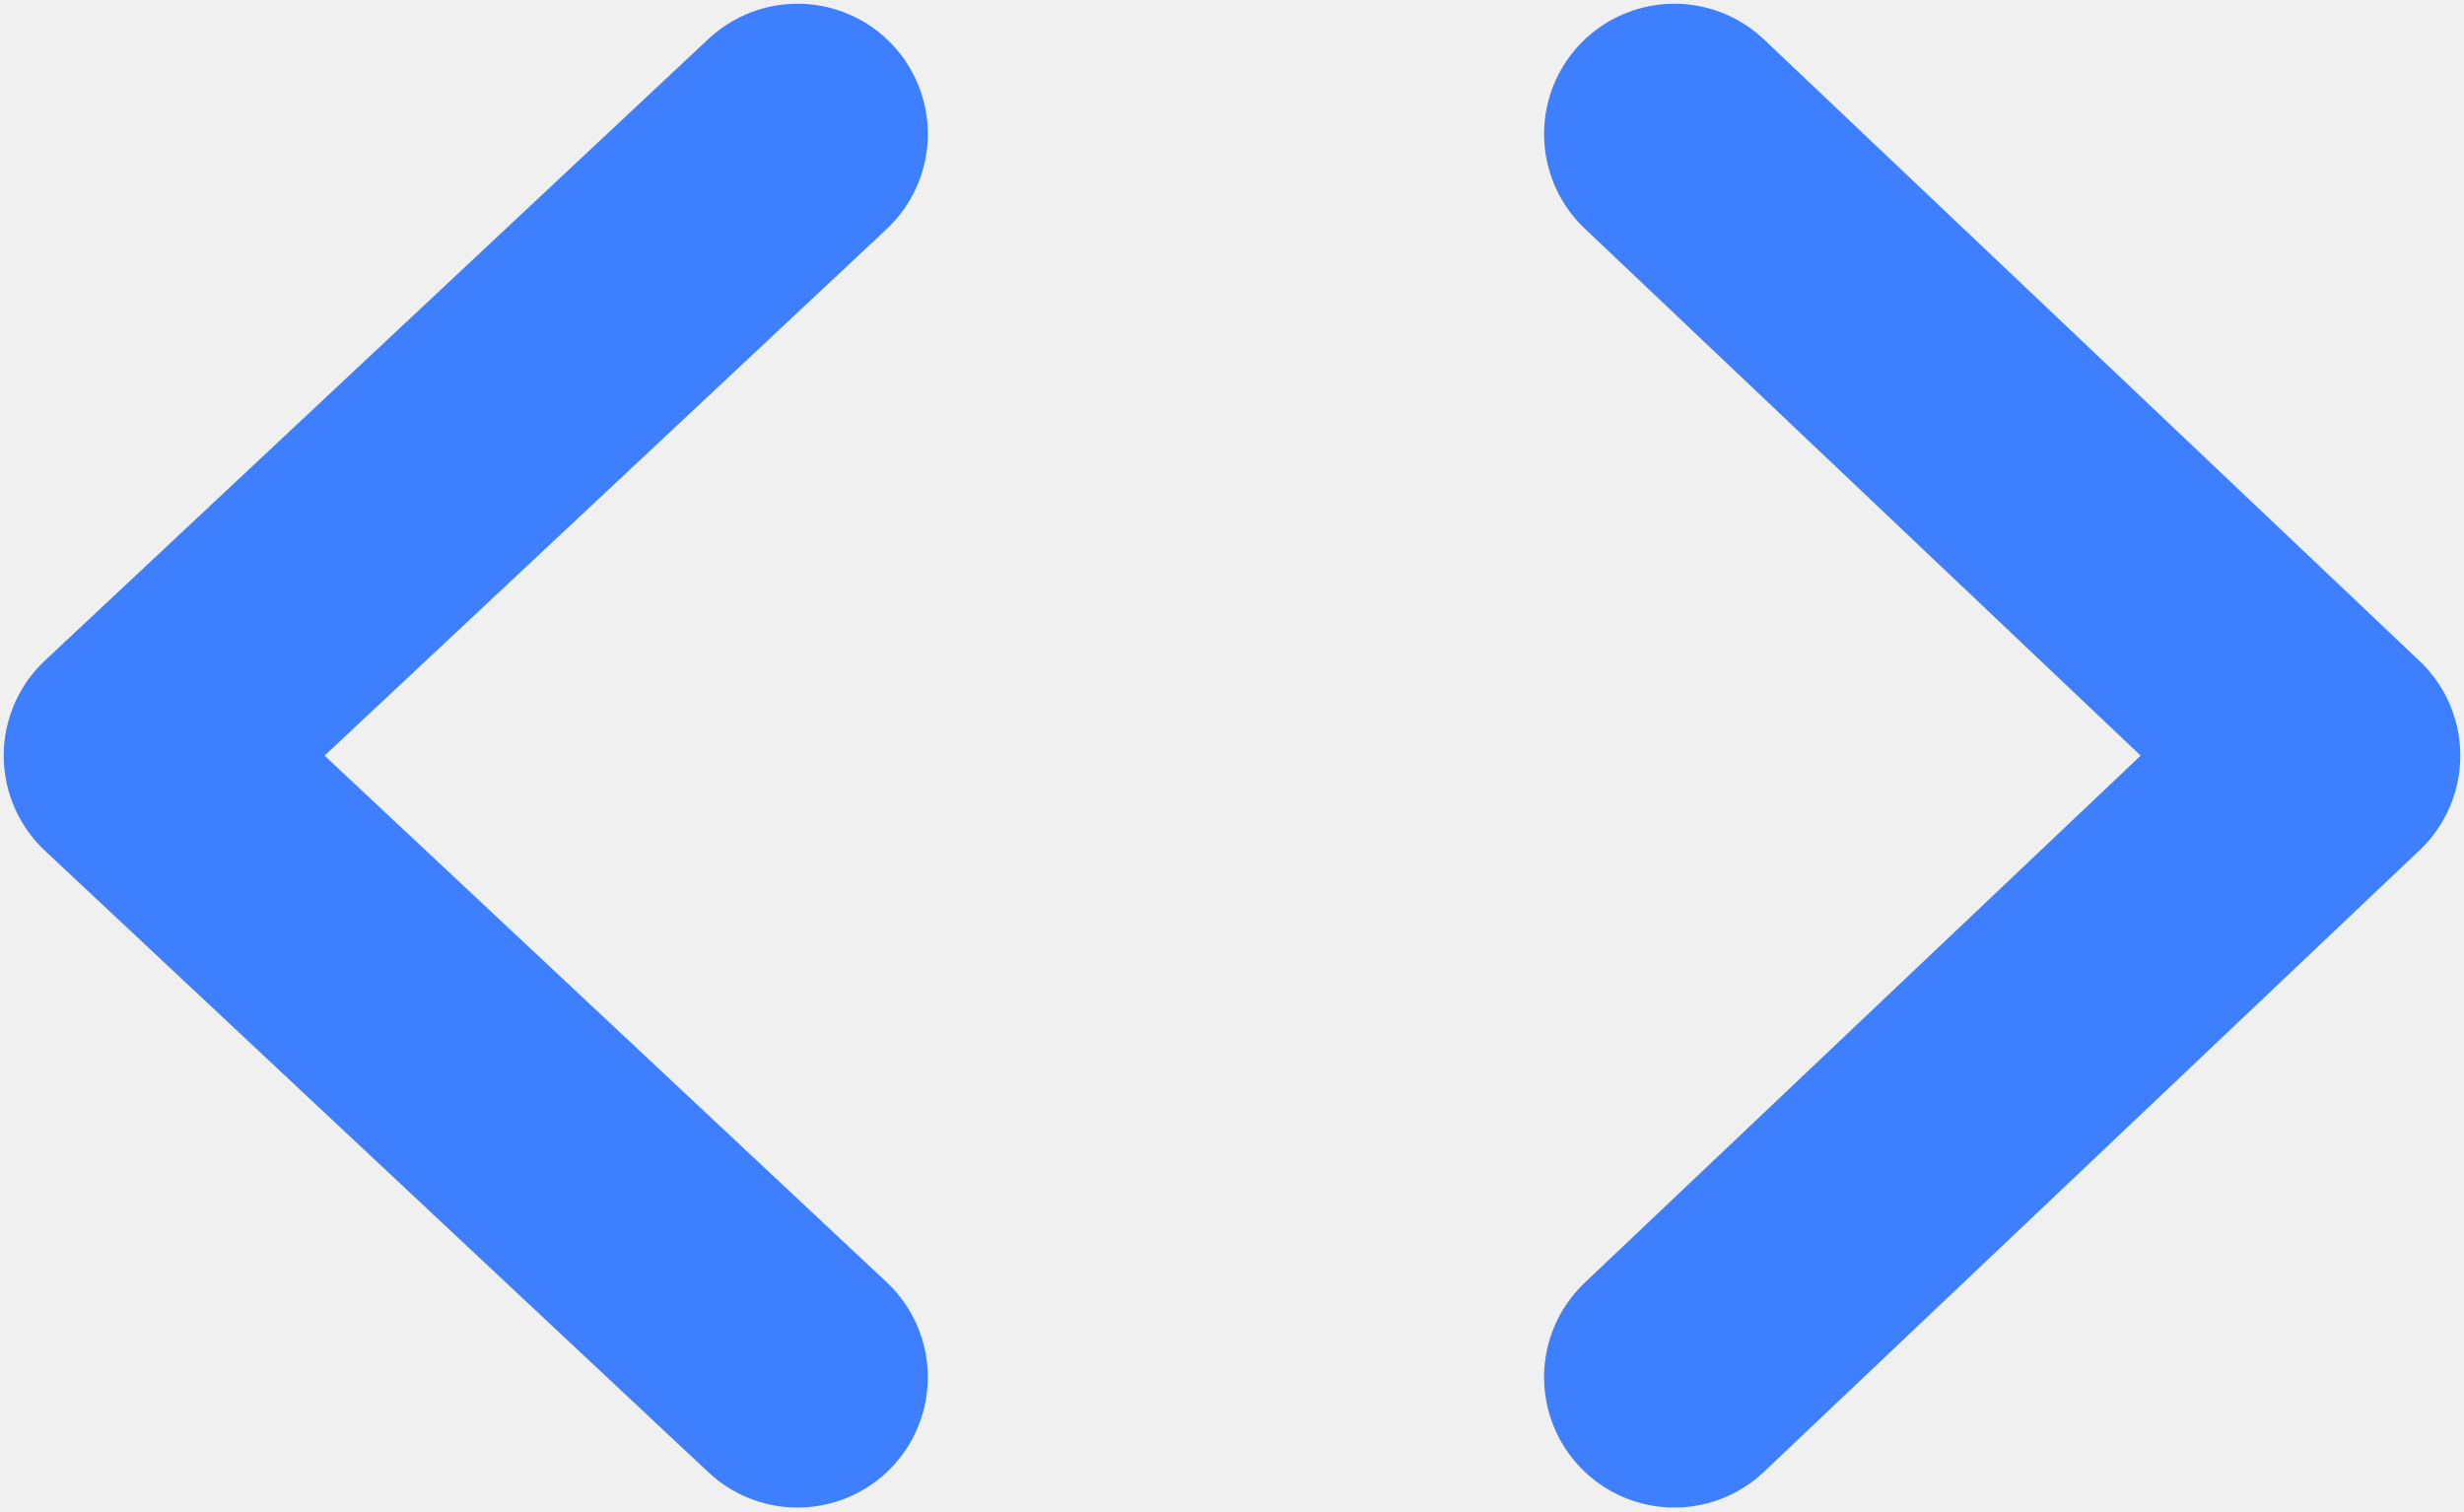
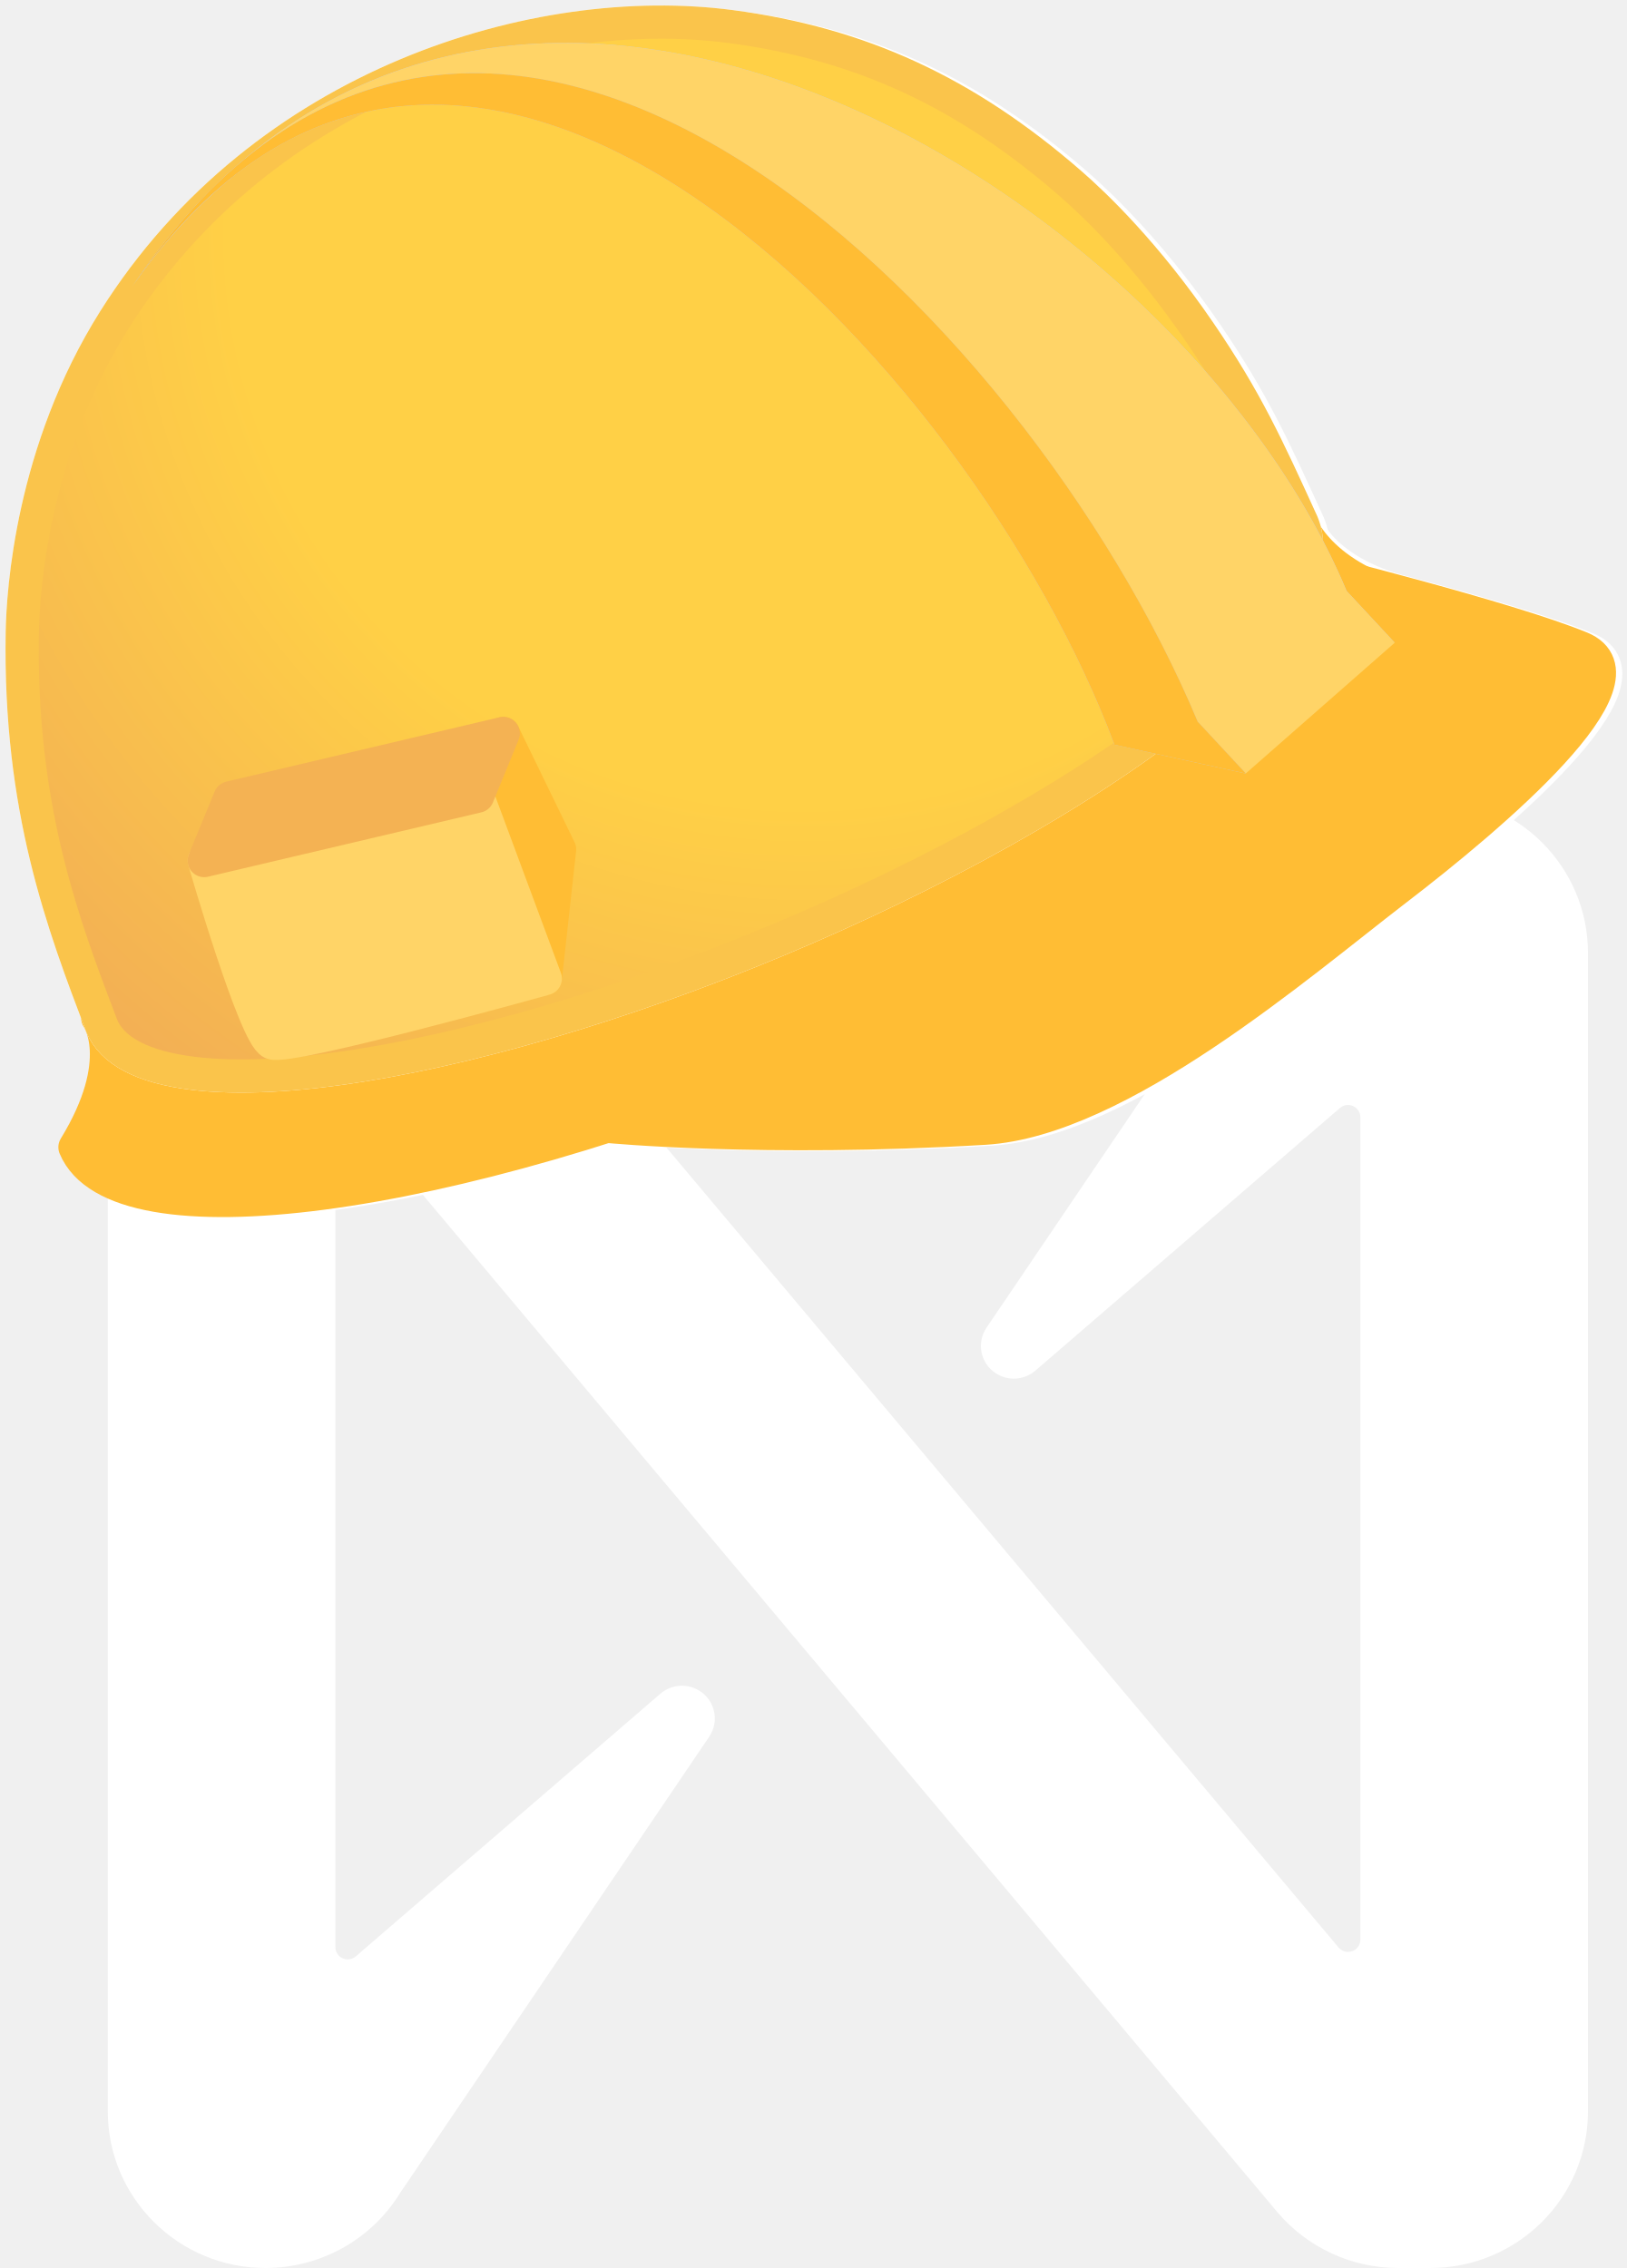
- <svg xmlns="http://www.w3.org/2000/svg" width="331" height="203" viewBox="0 0 331 203" fill="none">
-   <path d="M107.137 185L18 101.5L107.137 18" stroke="#3D7FFF" stroke-width="35" stroke-linecap="round" stroke-linejoin="round" />
-   <path d="M224.924 18L313 101.5L224.924 185" stroke="#3D7FFF" stroke-width="35" stroke-linecap="round" stroke-linejoin="round" />
+ <svg xmlns="http://www.w3.org/2000/svg" width="147" height="205" viewBox="0 0 147 205" fill="none">
+   <path d="M129.249 71.981C124.296 71.981 119.696 74.536 117.101 78.735L89.141 120.016C88.231 121.377 88.6 123.211 89.969 124.117C91.077 124.852 92.544 124.761 93.554 123.897L121.075 100.158C121.533 99.749 122.238 99.79 122.649 100.245C122.836 100.454 122.935 100.723 122.935 100.999V175.324C122.935 175.938 122.436 176.43 121.819 176.43C121.487 176.43 121.175 176.286 120.965 176.033L37.773 76.999C35.063 73.82 31.085 71.985 26.897 71.981H23.989C16.12 71.981 9.741 78.326 9.741 86.151V190.83C9.741 198.656 16.12 205 23.989 205C28.944 205 33.543 202.447 36.138 198.247L64.097 156.965C65.008 155.605 64.638 153.771 63.27 152.865C62.162 152.131 60.694 152.221 59.685 153.084L32.163 176.824C31.706 177.233 31.001 177.192 30.59 176.737C30.403 176.528 30.304 176.259 30.308 175.982V101.64C30.308 101.026 30.807 100.533 31.424 100.533C31.752 100.533 32.068 100.677 32.278 100.931L115.458 199.982C118.168 203.162 122.146 204.997 126.334 205H129.242C137.111 205.005 143.494 198.664 143.502 190.838V86.151C143.502 78.326 137.122 71.981 129.253 71.981H129.249Z" fill="white" />
+   <path d="M55.413 101.886C55.413 101.886 69.435 103.276 89.542 102.06C101.689 101.332 117.921 87.242 126.642 80.557C135.374 73.856 150.092 61.39 143.419 58.648C136.747 55.907 119.02 51.52 119.02 51.52C119.02 51.52 140.794 67.417 55.413 101.886Z" fill="white" stroke="white" stroke-width="3" stroke-linejoin="round" />
+   <path d="M127.313 53.726C131.06 62.699 107.241 81.179 74.107 95C40.976 108.821 11.086 112.746 7.339 103.773C12.158 95.883 9.399 92.083 9.399 92.083L117.832 46.852C117.832 46.852 118.629 51.47 127.313 53.726Z" fill="white" stroke="white" stroke-width="3" stroke-linejoin="round" />
+   <path d="M2.584 57.215C2.648 53.596 3.434 40.863 10.893 29.019C24.408 7.531 49.231 0.199 66.578 2.478C78.305 4.029 87.758 8.387 97.242 16.62C99.558 18.631 104.16 23.064 108.998 30.135C113.191 36.269 115.093 40.446 118.252 47.384C120.705 53.259 111.751 63.216 93.607 73.815C68.21 88.637 34.394 99.07 18.086 97.117C13.419 96.559 10.689 95.033 9.774 92.819C6.258 83.619 2.297 73.186 2.584 57.215Z" fill="white" />
+   <path d="M2.584 57.215C2.648 53.596 3.434 40.863 10.893 29.019C24.408 7.531 49.231 0.199 66.578 2.478C78.305 4.029 87.758 8.387 97.242 16.62C99.558 18.631 104.16 23.064 108.998 30.135C113.191 36.269 115.093 40.446 118.252 47.384C120.705 53.259 111.751 63.216 93.607 73.815C68.21 88.637 34.394 99.07 18.086 97.117C13.419 96.559 10.689 95.033 9.774 92.819C6.258 83.619 2.297 73.186 2.584 57.215Z" fill="#74FC00" stroke="white" stroke-width="3" stroke-linejoin="round" />
+   <path d="M54.85 101.805C54.85 101.805 68.871 103.183 88.978 101.978C101.118 101.244 117.35 87.163 126.07 80.468C134.806 73.776 149.527 61.309 142.849 58.558C136.177 55.818 118.459 51.433 118.459 51.433C118.459 51.433 140.227 67.334 54.85 101.805Z" fill="#FFBD34" stroke="#FFBD34" stroke-width="3" stroke-linejoin="round" />
+   <path d="M126.749 53.647C130.495 62.621 106.682 81.091 73.544 94.914C40.414 108.734 10.522 112.669 6.774 103.694C11.598 95.803 8.831 92.009 8.831 92.009L117.271 46.774C117.271 46.774 118.68 51.962 127.359 54.219L126.749 53.647Z" fill="#FFBD34" stroke="#FFBD34" stroke-width="3" stroke-linejoin="round" />
+   <path d="M2.014 57.132C2.079 53.516 2.869 40.786 10.322 28.936C23.835 7.449 48.658 0.121 66.008 2.397C77.741 3.946 87.19 8.305 96.667 16.531C98.985 18.541 103.592 22.972 108.424 30.05C112.611 36.181 114.516 40.362 117.675 47.289C120.128 53.165 111.173 63.133 93.022 73.724C67.631 88.554 33.813 98.977 17.509 97.022C12.842 96.464 10.112 94.948 9.193 92.726C5.695 83.535 1.734 73.101 2.014 57.132Z" fill="#FFD520" />
+   <path d="M2.014 57.132C2.079 53.516 2.869 40.786 10.322 28.936C23.835 7.449 48.658 0.121 66.008 2.397C77.741 3.946 87.19 8.305 96.667 16.531C98.985 18.541 103.592 22.972 108.424 30.05C112.611 36.181 114.516 40.362 117.675 47.289C120.128 53.165 111.173 63.133 93.022 73.724C67.631 88.554 33.813 98.977 17.509 97.022C12.842 96.464 10.112 94.948 9.193 92.726C5.695 83.535 1.734 73.101 2.014 57.132Z" stroke="white" stroke-width="3" stroke-linejoin="round" />
+   <path d="M2.014 57.132C2.079 53.516 2.869 40.786 10.322 28.936C23.835 7.449 48.658 0.121 66.008 2.397C77.741 3.946 87.19 8.305 96.667 16.531C98.985 18.541 103.592 22.972 108.424 30.05C112.611 36.181 114.516 40.362 117.675 47.289C120.128 53.165 111.173 63.133 93.022 73.724C67.631 88.554 33.813 98.977 17.509 97.022C12.842 96.464 10.112 94.948 9.193 92.726C5.695 83.535 1.734 73.101 2.014 57.132Z" fill="url(#paint0_radial_117_269)" stroke="#FAC44B" stroke-width="3" stroke-linejoin="round" />
+   <path d="M11.976 25.866C41.541 -16.616 104.448 19.064 117.309 53.462L121.687 53.41C106.273 16.499 43.539 -21.217 11.976 25.866Z" fill="#CCCCCC" />
+   <path d="M126.045 58.1L121.686 53.411L117.308 53.462L126.045 58.1Z" fill="#CCCCCC" />
+   <path d="M108.223 65.231C94.274 31.823 52.595 -11.908 21.41 14.976C54.672 -14.285 107.678 19.888 121.674 53.407L126.034 58.098L112.571 69.916L108.223 65.231Z" fill="#FFD467" />
+   <path d="M108.228 65.227L112.586 69.919L100.712 67.316C87.855 32.914 41.547 -16.614 11.974 25.86C43.54 -21.215 92.813 28.308 108.228 65.227Z" fill="#CCCCCC" />
+   <path d="M108.228 65.227L112.586 69.919L100.712 67.316C87.855 32.914 41.547 -16.614 11.974 25.86C43.54 -21.215 92.813 28.308 108.228 65.227Z" fill="#FFBD34" />
+   <path d="M45.474 66.292L43.15 71.965L49.277 88.457L50.569 76.779L45.474 66.292Z" fill="#FFBD34" stroke="#FFBD34" stroke-width="3" stroke-linecap="round" stroke-linejoin="round" />
+   <path d="M19.673 74.813L18.451 77.782L24.583 94.277L23.959 83.395L19.673 74.813Z" fill="white" />
+   <path d="M49.279 88.456C49.279 88.456 26.149 94.904 24.586 94.262C23.023 93.631 18.453 77.773 18.453 77.773L43.151 71.953L49.279 88.456Z" fill="#FFD467" stroke="#FFD467" stroke-width="3" stroke-linecap="round" stroke-linejoin="round" />
+   <path d="M18.452 77.785L20.785 72.113L45.478 66.294L43.154 71.967L18.452 77.785Z" fill="#F4B253" stroke="#F4B253" stroke-width="3" stroke-linecap="round" stroke-linejoin="round" />
+   <defs>
+     <radialGradient id="paint0_radial_117_269" cx="0" cy="0" r="1" gradientUnits="userSpaceOnUse" gradientTransform="translate(72.3675 21.3283) rotate(157.357) scale(102.383 102.349)">
+       <stop offset="0.5" stop-color="#FFD046" />
+       <stop offset="1" stop-color="#F0A957" />
+     </radialGradient>
+   </defs>
</svg>
